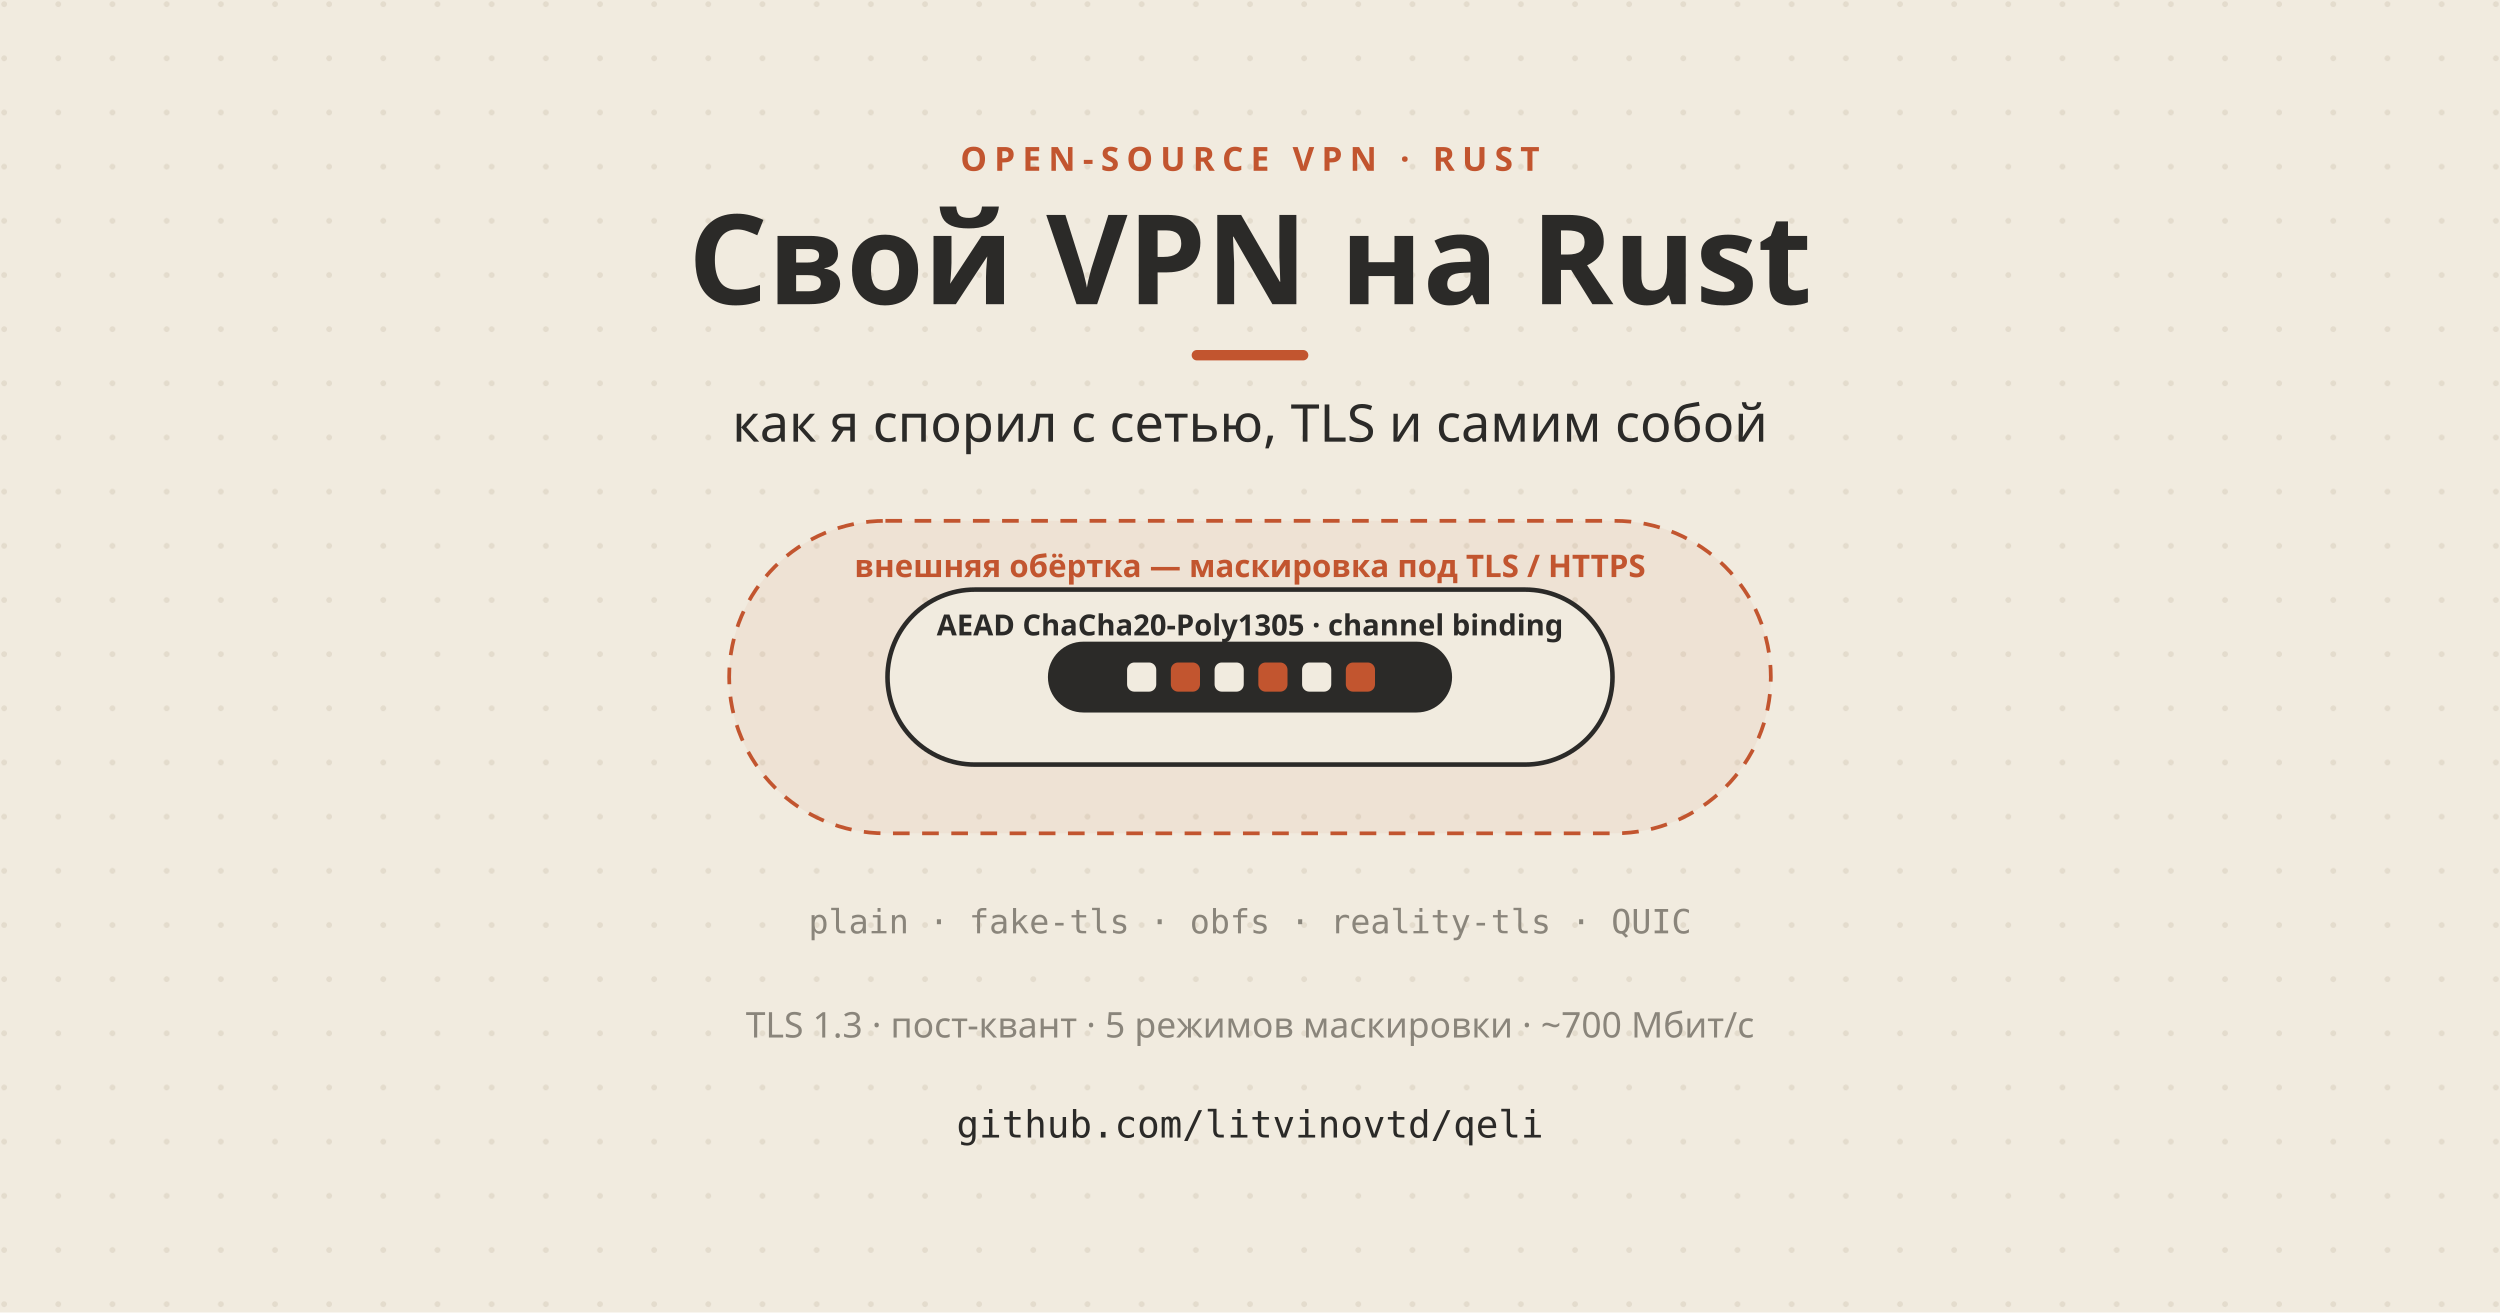
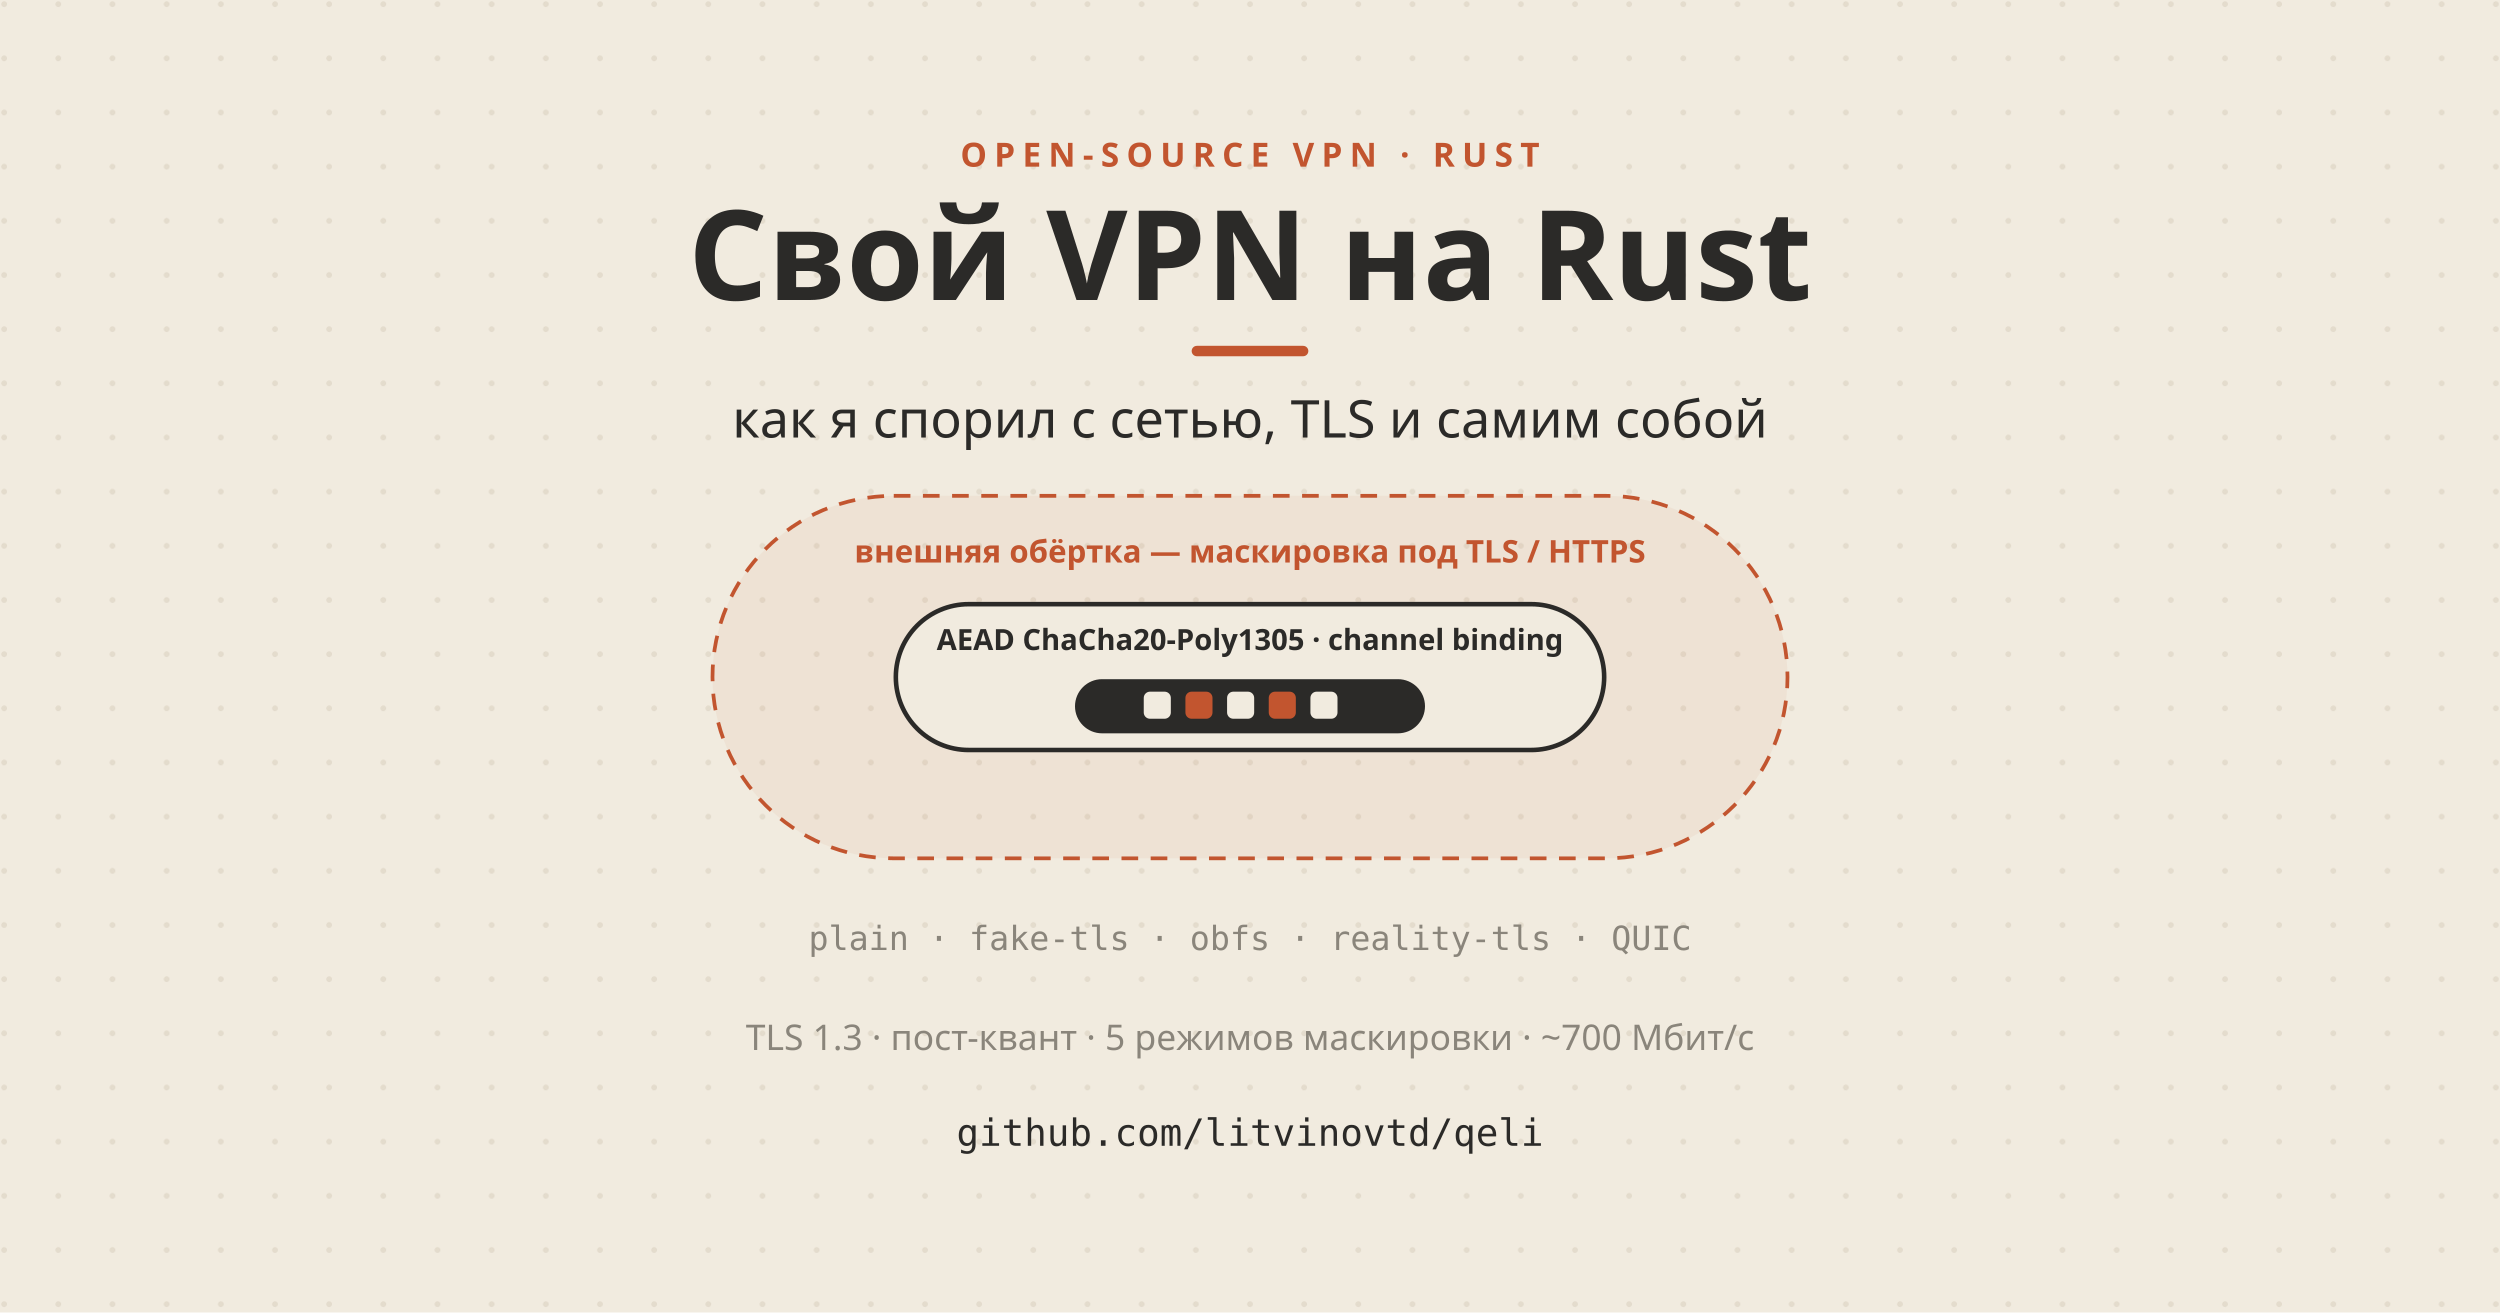
<svg xmlns="http://www.w3.org/2000/svg" width="1200" height="630" viewBox="0 0 1200 630">
  <defs>
    <pattern id="dots" width="26" height="26" patternUnits="userSpaceOnUse">
      <circle cx="2" cy="2" r="1.4" fill="#D8CFBE" opacity="0.55" />
    </pattern>
  </defs>
  <rect width="1200" height="630" fill="#F1EBDF" />
  <rect width="1200" height="630" fill="url(#dots)" />
-   <text x="600" y="82" text-anchor="middle" font-family="'Segoe UI',system-ui,sans-serif" font-size="16" font-weight="700" letter-spacing="3.5" fill="#C2552F">OPEN-SOURCE VPN · RUST</text>
-   <text x="600" y="146" text-anchor="middle" font-family="'Segoe UI',system-ui,sans-serif" font-size="60" font-weight="800" fill="#2B2A28">Свой VPN на Rust</text>
-   <rect x="572" y="168" width="56" height="5" rx="2.5" fill="#C2552F" />
-   <text x="600" y="212" text-anchor="middle" font-family="'Segoe UI',system-ui,sans-serif" font-size="25" font-weight="500" fill="#2B2A28">как я спорил с сетью, TLS и самим собой</text>
-   <rect x="350" y="250" width="500" height="150" rx="75" fill="#C2552F" fill-opacity="0.06" stroke="#C2552F" stroke-width="1.8" stroke-dasharray="8 6" />
-   <text x="600" y="277" text-anchor="middle" font-family="'Segoe UI',system-ui,sans-serif" font-size="15" font-weight="700" fill="#C2552F">внешняя обёртка — маскировка под TLS / HTTPS</text>
-   <rect x="426" y="283" width="348" height="84" rx="42" fill="#F1EBDF" stroke="#2B2A28" stroke-width="2.2" />
-   <text x="600" y="305" text-anchor="middle" font-family="'Segoe UI',system-ui,sans-serif" font-size="14" font-weight="600" fill="#2B2A28">AEAD ChaCha20-Poly1305 · channel binding</text>
-   <rect x="503" y="308" width="194" height="34" rx="17" fill="#2B2A28" />
-   <rect x="541" y="318" width="14" height="14" rx="3.5" fill="#F1EBDF" />
-   <rect x="562" y="318" width="14" height="14" rx="3.5" fill="#C2552F" />
-   <rect x="583" y="318" width="14" height="14" rx="3.5" fill="#F1EBDF" />
-   <rect x="604" y="318" width="14" height="14" rx="3.5" fill="#C2552F" />
-   <rect x="625" y="318" width="14" height="14" rx="3.5" fill="#F1EBDF" />
-   <rect x="646" y="318" width="14" height="14" rx="3.5" fill="#C2552F" />
-   <text x="600" y="448" text-anchor="middle" font-family="'Consolas','SF Mono',monospace" font-size="16" fill="#8A857B">plain · fake-tls · obfs · reality-tls · QUIC</text>
-   <text x="600" y="498" text-anchor="middle" font-family="'Segoe UI',system-ui,sans-serif" font-size="17" fill="#8A857B">TLS 1.3 · пост-квант · 5 режимов маскировки · ~700 Мбит/с</text>
-   <text x="600" y="546" text-anchor="middle" font-family="'Consolas','SF Mono',monospace" font-size="18" fill="#2B2A28">github.com/litvinovtd/qeli</text>
+   <text x="600" y="80" text-anchor="middle" font-family="'Segoe UI',system-ui,sans-serif" font-size="16" font-weight="700" letter-spacing="3.5" fill="#C2552F">OPEN-SOURCE VPN · RUST</text>
+   <text x="600" y="144" text-anchor="middle" font-family="'Segoe UI',system-ui,sans-serif" font-size="60" font-weight="800" fill="#2B2A28">Свой VPN на Rust</text>
+   <rect x="572" y="166" width="56" height="5" rx="2.5" fill="#C2552F" />
+   <text x="600" y="210" text-anchor="middle" font-family="'Segoe UI',system-ui,sans-serif" font-size="25" font-weight="500" fill="#2B2A28">как я спорил с сетью, TLS и самим собой</text>
+   <rect x="342" y="238" width="516" height="174" rx="87" fill="#C2552F" fill-opacity="0.06" stroke="#C2552F" stroke-width="1.8" stroke-dasharray="8 6" />
+   <text x="600" y="270" text-anchor="middle" font-family="'Segoe UI',system-ui,sans-serif" font-size="15" font-weight="700" fill="#C2552F">внешняя обёртка — маскировка под TLS / HTTPS</text>
+   <rect x="430" y="290" width="340" height="70" rx="35" fill="#F1EBDF" stroke="#2B2A28" stroke-width="2.2" />
+   <text x="600" y="312" text-anchor="middle" font-family="'Segoe UI',system-ui,sans-serif" font-size="14" font-weight="600" fill="#2B2A28">AEAD ChaCha20-Poly1305 · channel binding</text>
+   <rect x="516" y="326" width="168" height="26" rx="13" fill="#2B2A28" />
+   <rect x="549" y="332" width="13" height="13" rx="3" fill="#F1EBDF" />
+   <rect x="569" y="332" width="13" height="13" rx="3" fill="#C2552F" />
+   <rect x="589" y="332" width="13" height="13" rx="3" fill="#F1EBDF" />
+   <rect x="609" y="332" width="13" height="13" rx="3" fill="#C2552F" />
+   <rect x="629" y="332" width="13" height="13" rx="3" fill="#F1EBDF" />
+   <text x="600" y="456" text-anchor="middle" font-family="'Consolas','SF Mono',monospace" font-size="16" fill="#8A857B">plain · fake-tls · obfs · reality-tls · QUIC</text>
+   <text x="600" y="504" text-anchor="middle" font-family="'Segoe UI',system-ui,sans-serif" font-size="17" fill="#8A857B">TLS 1.3 · пост-квант · 5 режимов маскировки · ~700 Мбит/с</text>
+   <text x="600" y="550" text-anchor="middle" font-family="'Consolas','SF Mono',monospace" font-size="18" fill="#2B2A28">github.com/litvinovtd/qeli</text>
</svg>
